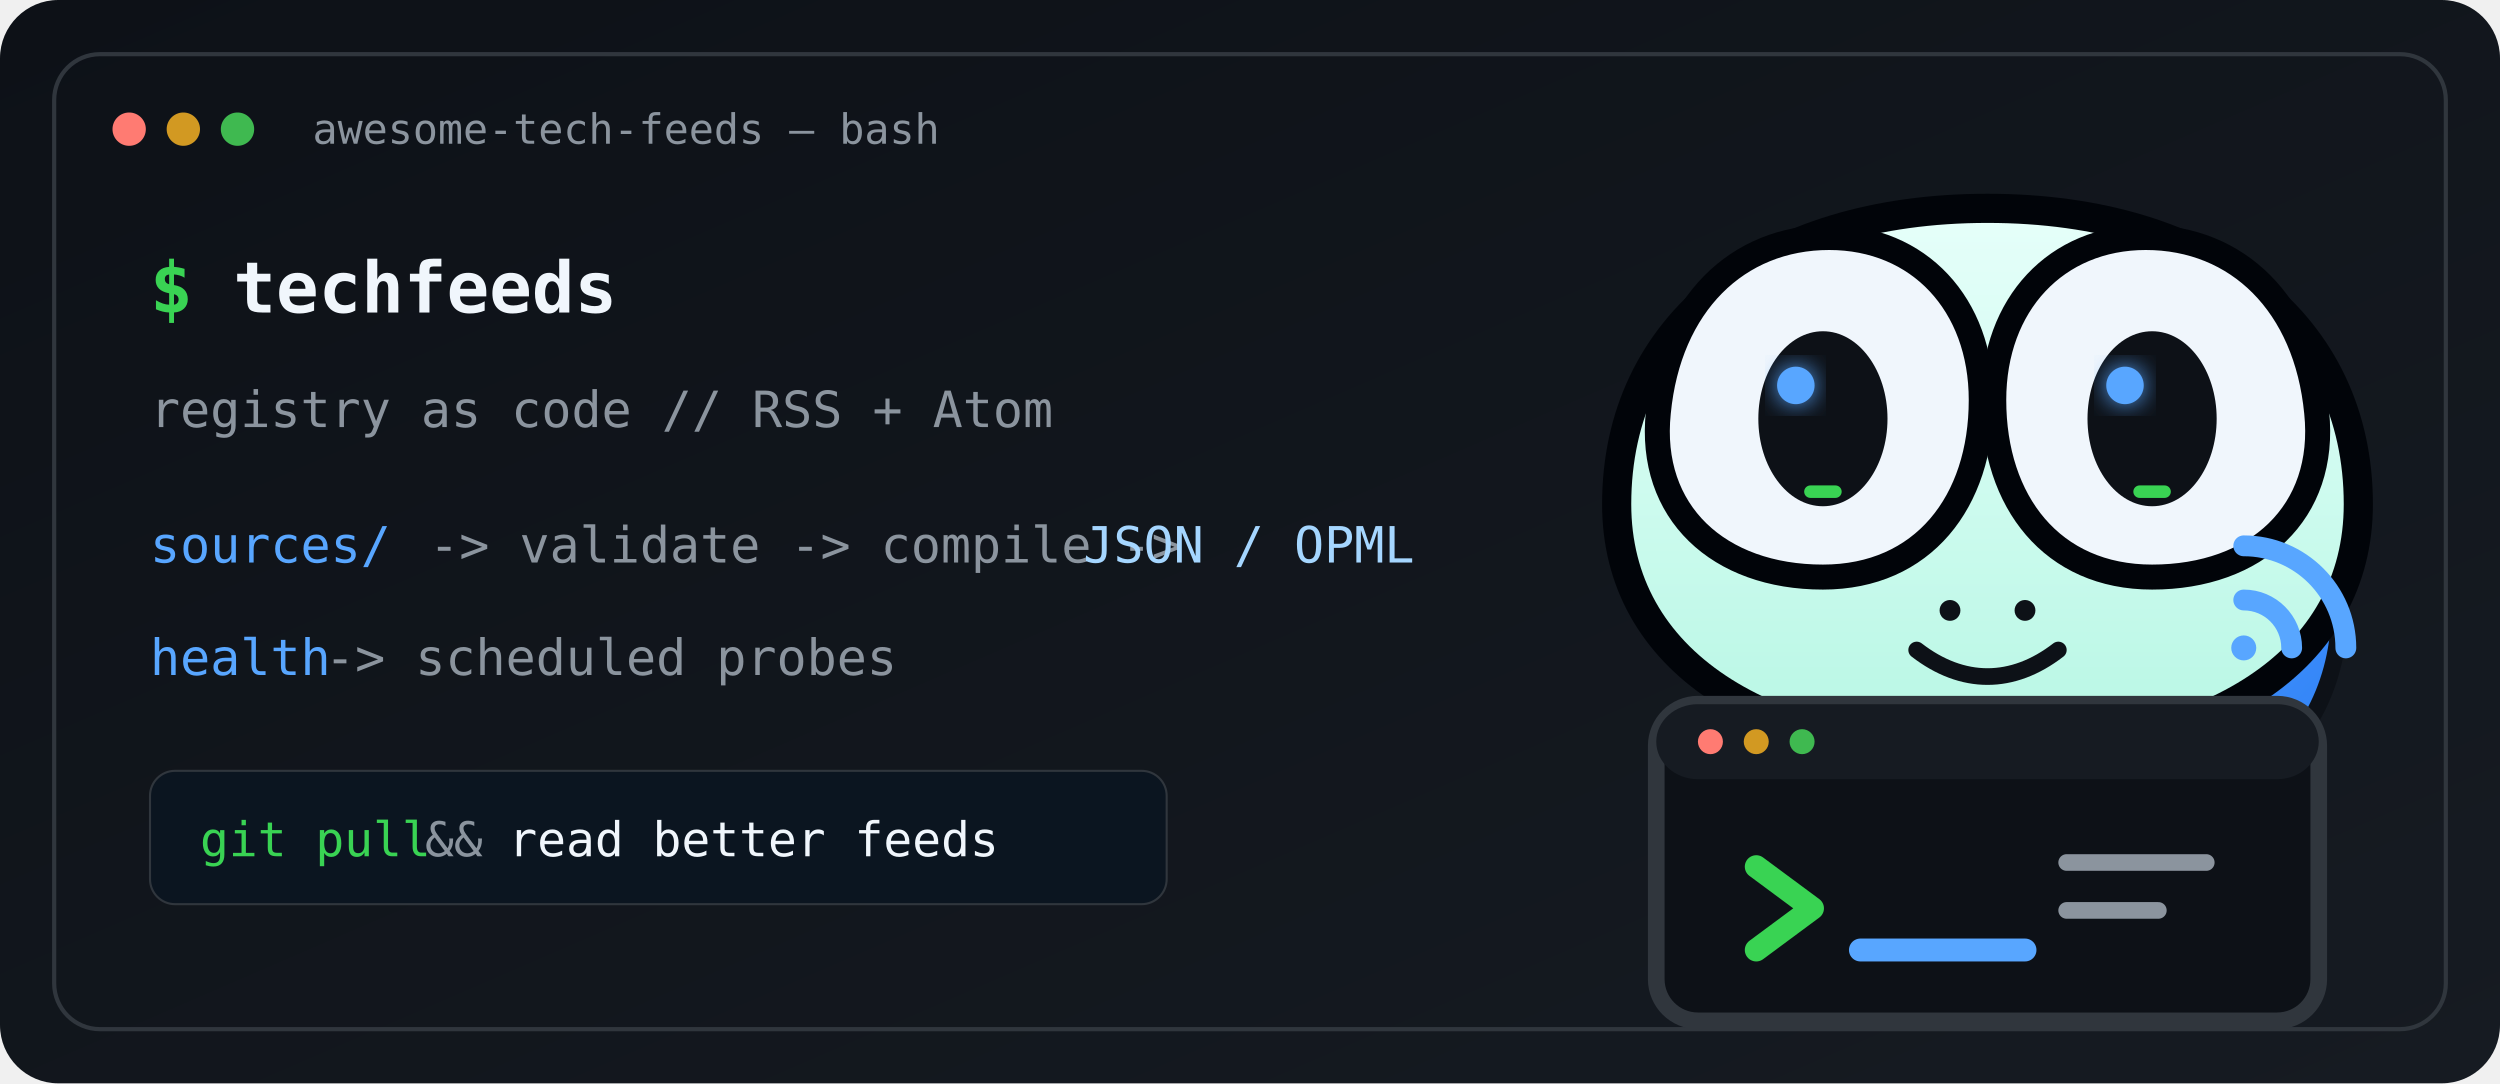
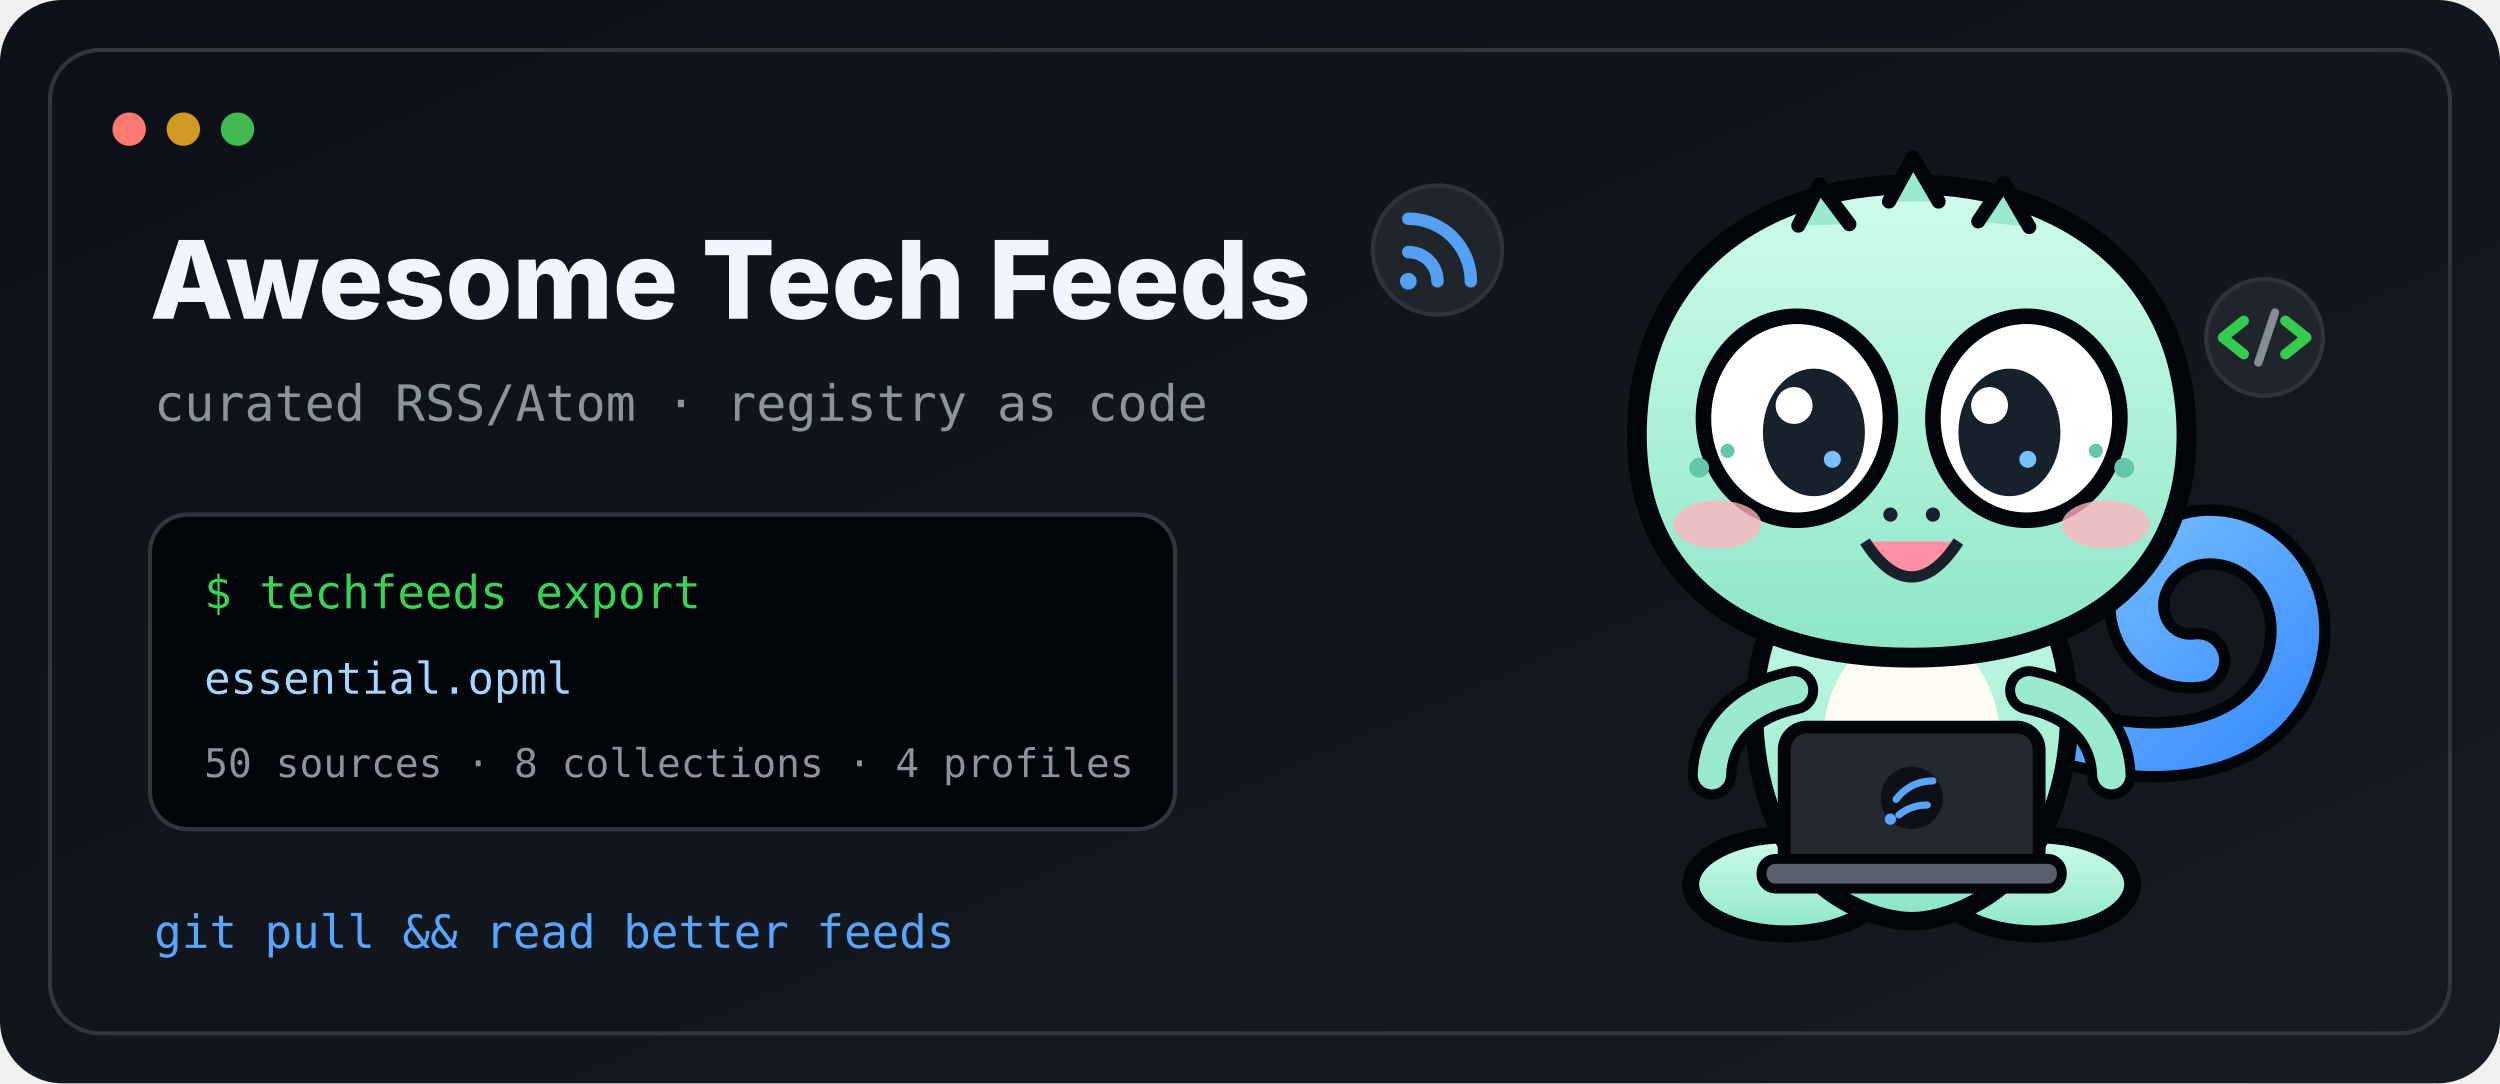
<svg xmlns="http://www.w3.org/2000/svg" viewBox="0 0 1200 520" role="img" aria-labelledby="title desc">
  <defs>
    <linearGradient id="bg" x1="0" y1="0" x2="1" y2="1">
      <stop stop-color="#0D1117" />
      <stop offset="1" stop-color="#161B22" />
    </linearGradient>
    <linearGradient id="body" x1="0" y1="0" x2="0" y2="1">
-       <stop stop-color="#E6FFFA" />
-       <stop offset="1" stop-color="#B7F7E4" />
+       <stop stop-color="#CFFCEB" />
+       <stop offset="1" stop-color="#8DE6C7" />
    </linearGradient>
    <linearGradient id="tail" x1="0" y1="0" x2="1" y2="1">
-       <stop stop-color="#58A6FF" />
-       <stop offset="1" stop-color="#2F81F7" />
+       <stop stop-color="#79C0FF" />
+       <stop offset="1" stop-color="#388BFD" />
    </linearGradient>
-     <filter id="glow" x="-30%" y="-30%" width="160%" height="160%">
-       <feGaussianBlur stdDeviation="6" result="b" />
-       <feMerge>
-         <feMergeNode in="b" />
-         <feMergeNode in="SourceGraphic" />
-       </feMerge>
-     </filter>
  </defs>
-   <rect width="1200" height="520" rx="28" fill="url(#bg)" />
-   <rect x="26" y="26" width="1148" height="468" rx="22" fill="none" stroke="#30363D" stroke-width="2" />
+   <rect width="1200" height="520" rx="30" fill="url(#bg)" />
+   <rect x="24" y="24" width="1152" height="472" rx="24" fill="none" stroke="#30363D" stroke-width="2" />
  <circle cx="62" cy="62" r="8" fill="#FF7B72" />
  <circle cx="88" cy="62" r="8" fill="#D29922" />
  <circle cx="114" cy="62" r="8" fill="#3FB950" />
-   <text x="150" y="69" fill="#8B949E" font-size="20" font-family="ui-monospace, SFMono-Regular, Menlo, Consolas, monospace">awesome-tech-feeds — bash</text>
-   <text x="72" y="150" fill="#39D353" font-size="34" font-weight="700" font-family="ui-monospace, SFMono-Regular, Menlo, Consolas, monospace">$</text>
-   <text x="112" y="150" fill="#F0F6FC" font-size="34" font-weight="700" font-family="ui-monospace, SFMono-Regular, Menlo, Consolas, monospace">techfeeds</text>
-   <text x="72" y="205" fill="#8B949E" font-size="24" font-family="ui-monospace, SFMono-Regular, Menlo, Consolas, monospace">registry as code // RSS + Atom</text>
-   <text x="72" y="270" fill="#58A6FF" font-size="24" font-family="ui-monospace, SFMono-Regular, Menlo, Consolas, monospace">sources/</text>
-   <text x="206" y="270" fill="#8B949E" font-size="24" font-family="ui-monospace, SFMono-Regular, Menlo, Consolas, monospace">-&gt; validate -&gt; compile -&gt;</text>
-   <text x="520" y="270" fill="#A5D6FF" font-size="24" font-family="ui-monospace, SFMono-Regular, Menlo, Consolas, monospace">JSON / OPML</text>
-   <text x="72" y="324" fill="#58A6FF" font-size="24" font-family="ui-monospace, SFMono-Regular, Menlo, Consolas, monospace">health</text>
-   <text x="156" y="324" fill="#8B949E" font-size="24" font-family="ui-monospace, SFMono-Regular, Menlo, Consolas, monospace">-&gt; scheduled probes</text>
-   <rect x="72" y="370" width="488" height="64" rx="12" fill="#0B1520" stroke="#30363D" />
-   <text x="96" y="411" fill="#39D353" font-size="23" font-family="ui-monospace, SFMono-Regular, Menlo, Consolas, monospace">git pull</text>
-   <text x="204" y="411" fill="#8B949E" font-size="23" font-family="ui-monospace, SFMono-Regular, Menlo, Consolas, monospace">&amp;&amp;</text>
-   <text x="244" y="411" fill="#F0F6FC" font-size="23" font-family="ui-monospace, SFMono-Regular, Menlo, Consolas, monospace">read better feeds</text>
-   <g transform="translate(650 36)">
-     <path d="M312 348c88 9 143-27 145-89 2-46-38-75-75-59-26 11-39 36-28 57 10 18 36 21 50 8" fill="none" stroke="#0D1117" stroke-width="40" stroke-linecap="round" />
-     <path d="M312 348c88 9 143-27 145-89 2-46-38-75-75-59-26 11-39 36-28 57 10 18 36 21 50 8" fill="none" stroke="url(#tail)" stroke-width="24" stroke-linecap="round" />
-     <path d="M126 206c0-86 70-142 178-142s178 56 178 142c0 75-70 120-178 120S126 281 126 206Z" fill="url(#body)" stroke="#010409" stroke-width="14" />
-     <path d="M146 162c5-52 38-84 82-84 43 0 73 32 73 78 0 49-28 85-76 85-50 0-84-31-79-79Z" fill="#F0F6FC" stroke="#010409" stroke-width="12" />
-     <path d="M462 162c-5-52-38-84-82-84-43 0-73 32-73 78 0 49 28 85 76 85 50 0 84-31 79-79Z" fill="#F0F6FC" stroke="#010409" stroke-width="12" />
-     <ellipse cx="225" cy="165" rx="31" ry="42" fill="#0D1117" />
-     <ellipse cx="383" cy="165" rx="31" ry="42" fill="#0D1117" />
-     <circle cx="212" cy="149" r="9" fill="#58A6FF" filter="url(#glow)" />
-     <circle cx="370" cy="149" r="9" fill="#58A6FF" filter="url(#glow)" />
-     <rect x="216" y="197" width="18" height="6" rx="3" fill="#39D353" />
-     <rect x="374" y="197" width="18" height="6" rx="3" fill="#39D353" />
-     <circle cx="286" cy="257" r="5" fill="#0D1117" />
-     <circle cx="322" cy="257" r="5" fill="#0D1117" />
-     <path d="M270 276c22 17 46 17 68 0" fill="none" stroke="#0D1117" stroke-width="8" stroke-linecap="round" />
-     <rect x="145" y="302" width="318" height="152" rx="20" fill="#0D1117" stroke="#30363D" stroke-width="8" />
-     <rect x="145" y="302" width="318" height="36" rx="20" fill="#161B22" />
-     <circle cx="171" cy="320" r="6" fill="#FF7B72" />
-     <circle cx="193" cy="320" r="6" fill="#D29922" />
-     <circle cx="215" cy="320" r="6" fill="#3FB950" />
-     <path d="M193 380l27 20-27 20" fill="none" stroke="#39D353" stroke-width="11" stroke-linecap="round" stroke-linejoin="round" />
-     <path d="M243 420h79" fill="none" stroke="#58A6FF" stroke-width="11" stroke-linecap="round" />
-     <path d="M342 378h67M342 401h44" fill="none" stroke="#8B949E" stroke-width="8" stroke-linecap="round" />
-     <g transform="translate(427 223)" fill="none" stroke="#58A6FF" stroke-width="10" stroke-linecap="round">
-       <circle cx="0" cy="52" r="6" fill="#58A6FF" stroke="none" />
-       <path d="M0 29a23 23 0 0 1 23 23" />
-       <path d="M0 3a49 49 0 0 1 49 49" />
-     </g>
+   <text x="72" y="153" fill="#F0F6FC" font-size="52" font-weight="800" font-family="ui-sans-serif, system-ui, -apple-system, Segoe UI, sans-serif">Awesome Tech Feeds</text>
+   <text x="74" y="202" fill="#8B949E" font-size="24" font-family="ui-monospace, SFMono-Regular, Menlo, Consolas, monospace">curated RSS/Atom · registry as code</text>
+   <rect x="72" y="247" width="492" height="151" rx="18" fill="#010409" stroke="#30363D" stroke-width="2" />
+   <text x="98" y="292" fill="#39D353" font-size="22" font-family="ui-monospace, SFMono-Regular, Menlo, Consolas, monospace">$ techfeeds export</text>
+   <text x="98" y="333" fill="#A5D6FF" font-size="21" font-family="ui-monospace, SFMono-Regular, Menlo, Consolas, monospace">essential.opml</text>
+   <text x="98" y="373" fill="#8B949E" font-size="19" font-family="ui-monospace, SFMono-Regular, Menlo, Consolas, monospace">50 sources · 8 collections · 4 profiles</text>
+   <text x="74" y="455" fill="#58A6FF" font-size="22" font-family="ui-monospace, SFMono-Regular, Menlo, Consolas, monospace">git pull &amp;&amp; read better feeds</text>
+   <g opacity=".95">
+     <circle cx="690" cy="120" r="31" fill="#21262D" stroke="#30363D" stroke-width="2" />
+     <path d="M676 121a14 14 0 0 1 14 14M676 105a30 30 0 0 1 30 30" fill="none" stroke="#58A6FF" stroke-width="6" stroke-linecap="round" />
+     <circle cx="676" cy="135" r="4" fill="#58A6FF" />
+     <circle cx="1087" cy="162" r="28" fill="#21262D" stroke="#30363D" stroke-width="2" />
+     <path d="M1077 154l-10 8 10 8M1097 154l10 8-10 8" fill="none" stroke="#39D353" stroke-width="5" stroke-linecap="round" stroke-linejoin="round" />
+     <path d="M1084 174l8-24" stroke="#8B949E" stroke-width="4" stroke-linecap="round" />
+   </g>
+   <g transform="translate(700 60) scale(.68)">
+     <path d="M424 430c84 26 151 5 166-53 12-46-18-84-56-86-31-2-56 22-55 50 1 23 20 40 43 37" fill="none" stroke="#010409" stroke-width="46" stroke-linecap="round" />
+     <path d="M424 430c84 26 151 5 166-53 12-46-18-84-56-86-31-2-56 22-55 50 1 23 20 40 43 37" fill="none" stroke="url(#tail)" stroke-width="30" stroke-linecap="round" />
+     <ellipse cx="232" cy="536" rx="68" ry="35" fill="url(#body)" stroke="#010409" stroke-width="12" />
+     <ellipse cx="408" cy="536" rx="68" ry="35" fill="url(#body)" stroke="#010409" stroke-width="12" />
+     <path d="M228 338c-28 47-24 123 4 170 24 40 65 54 88 54s64-14 88-54c28-47 32-123 4-170-20-34-54-54-92-54s-72 20-92 54Z" fill="url(#body)" stroke="#010409" stroke-width="13" />
+     <ellipse cx="320" cy="438" rx="63" ry="83" fill="#FFFDF3" />
+     <path d="M126 219c0-111 82-177 194-177s194 66 194 177c0 103-77 157-194 157S126 322 126 219Z" fill="url(#body)" stroke="#010409" stroke-width="14" />
+     <path d="M240 71l15-29 21 28M304 54l17-31 18 31M367 68l18-27 18 31" fill="#9AEACF" stroke="#010409" stroke-width="10" stroke-linecap="round" stroke-linejoin="round" />
+     <ellipse cx="239" cy="207" rx="66" ry="72" fill="#FFF" stroke="#010409" stroke-width="11" />
+     <ellipse cx="401" cy="207" rx="66" ry="72" fill="#FFF" stroke="#010409" stroke-width="11" />
+     <ellipse cx="251" cy="217" rx="36" ry="45" fill="#17212B" />
+     <ellipse cx="389" cy="217" rx="36" ry="45" fill="#17212B" />
+     <circle cx="237" cy="198" r="13" fill="#FFF" />
+     <circle cx="375" cy="198" r="13" fill="#FFF" />
+     <circle cx="264" cy="236" r="6" fill="#79C0FF" />
+     <circle cx="402" cy="236" r="6" fill="#79C0FF" />
+     <ellipse cx="183" cy="282" rx="31" ry="17" fill="#FFB3C1" opacity=".78" />
+     <ellipse cx="457" cy="282" rx="31" ry="17" fill="#FFB3C1" opacity=".78" />
+     <circle cx="170" cy="242" r="7" fill="#65C6A8" />
+     <circle cx="190" cy="230" r="5" fill="#65C6A8" />
+     <circle cx="470" cy="242" r="7" fill="#65C6A8" />
+     <circle cx="450" cy="230" r="5" fill="#65C6A8" />
+     <circle cx="305" cy="275" r="5" fill="#17212B" />
+     <circle cx="335" cy="275" r="5" fill="#17212B" />
+     <path d="M287 294c11 17 22 25 33 25s22-8 33-25" fill="#FF8FA3" stroke="#17212B" stroke-width="8" stroke-linejoin="round" />
+     <path d="M237 399c-35 7-57 29-58 60M403 399c35 7 57 29 58 60" fill="none" stroke="#010409" stroke-width="34" stroke-linecap="round" />
+     <path d="M237 399c-35 7-57 29-58 60M403 399c35 7 57 29 58 60" fill="none" stroke="#9AEACF" stroke-width="20" stroke-linecap="round" />
+     <rect x="230" y="425" width="180" height="104" rx="16" fill="#24292F" stroke="#010409" stroke-width="9" />
+     <rect x="214" y="518" width="212" height="21" rx="10" fill="#57606A" stroke="#010409" stroke-width="7" />
+     <circle cx="320" cy="475" r="22" fill="#0D1117" />
+     <path d="M309 476c7-9 16-13 26-13M311 487c6-5 13-7 20-7" fill="none" stroke="#58A6FF" stroke-width="5" stroke-linecap="round" />
+     <circle cx="305" cy="490" r="4" fill="#58A6FF" />
  </g>
</svg>
